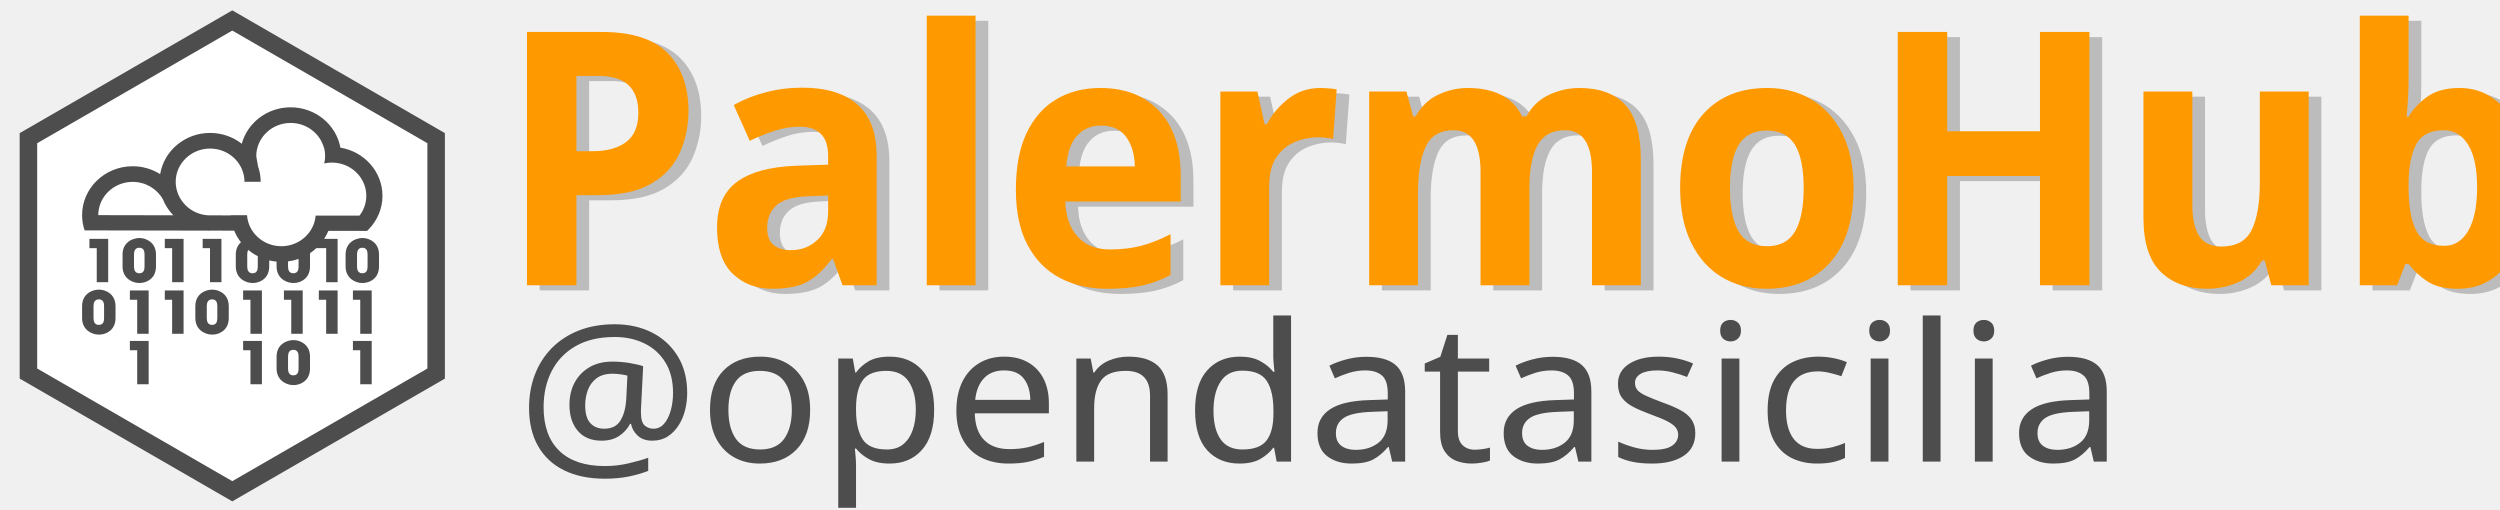
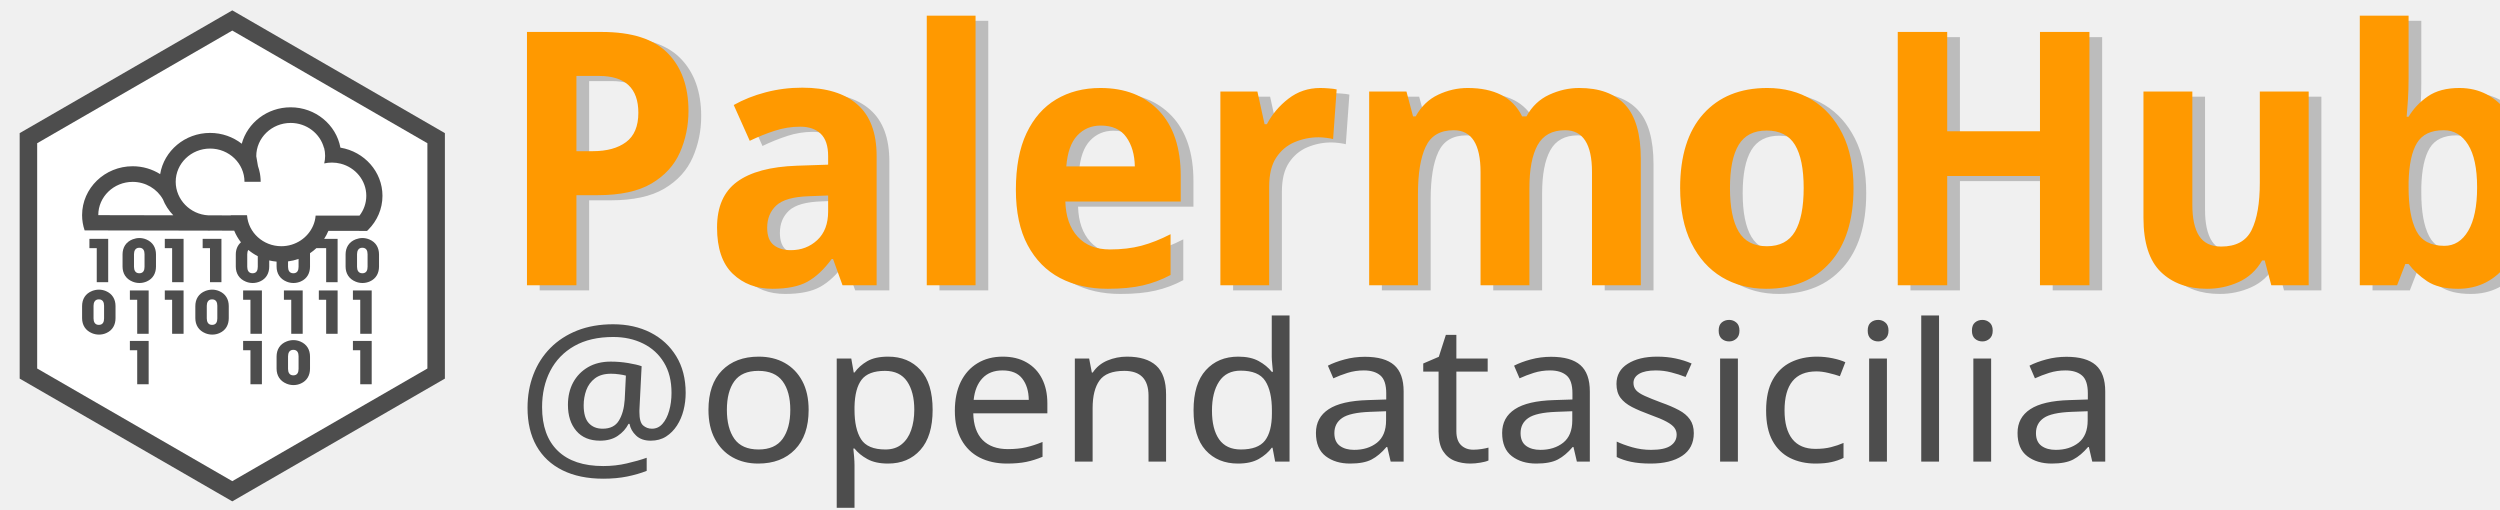
<svg xmlns="http://www.w3.org/2000/svg" version="1.1" id="Calque_1" x="0px" y="0px" width="540" height="110" viewBox="0 0 506.25 103.125" enable-background="new 0 0 100 100" xml:space="preserve">
  <defs id="defs43" />
  <path style="opacity:1;fill:#ffffff;fill-opacity:1;stroke:#4d4d4d;stroke-width:3.543;stroke-linecap:round;stroke-miterlimit:4;stroke-dasharray:none;stroke-opacity:1;paint-order:normal" id="path865" d="m 28.11,-126.913 23.834,41.281 -23.834,41.281 -47.667,2e-6 -23.834,-41.281 23.834,-41.281 z" transform="rotate(-90,94.37876,-38.29042)" />
  <g id="g3" transform="matrix(0.6129528,0,0,0.5925916,16.38871,11.27707)" style="fill:#4d4d4d;fill-opacity:1">
    <polygon points="9.007,62.299 9.007,47.49 2.804,47.49 2.804,50.671 5.226,50.671 5.226,62.299 " id="polygon5" transform="translate(0,15.09884)" style="fill:#4d4d4d;fill-opacity:1" />
    <polygon points="27.707,50.671 30.128,50.671 30.128,62.299 33.91,62.299 33.91,47.49 27.707,47.49 " id="polygon7" transform="translate(0,15.09884)" style="fill:#4d4d4d;fill-opacity:1" />
    <polygon points="16.171,68.307 18.592,68.307 18.592,79.933 22.374,79.933 22.374,65.123 16.171,65.123 " id="polygon9" transform="translate(0,15.09884)" style="fill:#4d4d4d;fill-opacity:1" />
    <polygon points="16.171,85.554 18.592,85.554 18.592,97.18 22.374,97.18 22.374,82.37 16.171,82.37 " id="polygon11" transform="translate(0,15.09884)" style="fill:#4d4d4d;fill-opacity:1" />
    <polygon points="27.707,68.307 30.128,68.307 30.128,79.933 33.91,79.933 33.91,65.123 27.707,65.123 " id="polygon13" transform="translate(0,15.09884)" style="fill:#4d4d4d;fill-opacity:1" />
    <path d="m 21.594,62.787 c -0.701,-0.3 -1.5,-0.48 -2.262,-0.48 -0.76,0 -1.52,0.161 -2.241,0.442 -2.241,0.899 -3.342,2.799 -3.342,5.182 v 4.121 c 0,2.363 1.121,4.244 3.322,5.164 0.72,0.302 1.48,0.46 2.261,0.46 0.841,0 1.681,-0.182 2.441,-0.539 2.082,-0.96 3.022,-2.863 3.022,-5.085 v -4.121 c 0,-2.321 -1.04,-4.202 -3.201,-5.144 z m -0.581,9.368 c 0,1.159 -0.38,2.198 -1.741,2.198 -1.301,0 -1.741,-1.06 -1.741,-2.198 v -4.323 c 0,-1.122 0.44,-2.202 1.741,-2.202 1.361,0 1.741,1.04 1.741,2.202 z" id="path15" style="fill:#4d4d4d;fill-opacity:1" />
    <polygon points="89.854,68.307 92.277,68.307 92.277,79.933 96.059,79.933 96.059,65.123 89.854,65.123 " id="polygon17" transform="translate(0,15.09884)" style="fill:#4d4d4d;fill-opacity:1" />
    <polygon points="89.854,85.554 92.277,85.554 92.277,97.18 96.059,97.18 96.059,82.37 89.854,82.37 " id="polygon19" transform="translate(0,15.09884)" style="fill:#4d4d4d;fill-opacity:1" />
    <path d="m 95.278,62.787 c -0.7,-0.3 -1.501,-0.48 -2.261,-0.48 -0.76,0 -1.521,0.161 -2.242,0.442 -2.241,0.899 -3.341,2.799 -3.341,5.182 v 4.121 c 0,2.363 1.121,4.244 3.322,5.164 0.72,0.302 1.479,0.46 2.261,0.46 0.84,0 1.68,-0.182 2.441,-0.539 2.082,-0.96 3.021,-2.863 3.021,-5.085 v -4.121 c 0,-2.321 -1.041,-4.202 -3.201,-5.144 z m -0.581,9.368 c 0,1.159 -0.38,2.198 -1.741,2.198 -1.301,0 -1.739,-1.06 -1.739,-2.198 v -4.323 c 0,-1.122 0.438,-2.202 1.739,-2.202 1.361,0 1.741,1.04 1.741,2.202 z" id="path21" style="fill:#4d4d4d;fill-opacity:1" />
    <polygon points="73.262,79.933 73.262,65.123 67.06,65.123 67.06,68.307 69.48,68.307 69.48,79.933 " id="polygon23" transform="translate(0,15.09884)" style="fill:#4d4d4d;fill-opacity:1" />
    <polygon points="78.595,68.307 81.016,68.307 81.016,79.933 84.799,79.933 84.799,65.123 78.595,65.123 " id="polygon25" transform="translate(0,15.09884)" style="fill:#4d4d4d;fill-opacity:1" />
    <path d="m 72.482,97.67 c -0.701,-0.298 -1.5,-0.479 -2.261,-0.479 -0.762,0 -1.522,0.159 -2.241,0.44 -2.241,0.9 -3.344,2.801 -3.344,5.181 v 4.124 c 0,2.36 1.122,4.244 3.323,5.164 0.719,0.299 1.48,0.46 2.262,0.46 0.841,0 1.68,-0.182 2.439,-0.542 2.082,-0.96 3.022,-2.86 3.022,-5.082 v -4.124 c 0.002,-2.32 -1.038,-4.198 -3.2,-5.142 z m -0.581,9.366 c 0,1.162 -0.379,2.201 -1.741,2.201 -1.3,0 -1.739,-1.06 -1.739,-2.201 v -4.32 c 0,-1.122 0.439,-2.204 1.739,-2.204 1.362,0 1.741,1.043 1.741,2.204 z" id="path27" style="fill:#4d4d4d;fill-opacity:1" />
    <path d="m 8.228,80.423 c -0.701,-0.301 -1.501,-0.479 -2.263,-0.479 -0.76,0 -1.52,0.158 -2.239,0.439 -2.242,0.9 -3.343,2.801 -3.343,5.185 v 4.121 c 0,2.36 1.121,4.241 3.322,5.164 0.721,0.298 1.481,0.457 2.26,0.457 0.842,0 1.682,-0.179 2.441,-0.539 2.082,-0.961 3.022,-2.86 3.022,-5.082 v -4.121 c 10e-4,-2.324 -1.04,-4.204 -3.2,-5.145 z m -0.582,9.365 c 0,1.162 -0.38,2.201 -1.741,2.201 -1.3,0 -1.74,-1.062 -1.74,-2.201 v -4.323 c 0,-1.119 0.44,-2.198 1.74,-2.198 1.361,0 1.741,1.039 1.741,2.198 z" id="path29" style="fill:#4d4d4d;fill-opacity:1" />
    <polygon points="46.418,62.299 46.418,47.49 40.215,47.49 40.215,50.671 42.637,50.671 42.637,62.299 " id="polygon31" transform="translate(0,15.09884)" style="fill:#4d4d4d;fill-opacity:1" />
    <polygon points="53.582,68.307 56.004,68.307 56.004,79.933 59.785,79.933 59.785,65.123 53.582,65.123 " id="polygon33" transform="translate(0,15.09884)" style="fill:#4d4d4d;fill-opacity:1" />
    <polygon points="53.582,85.554 56.004,85.554 56.004,97.18 59.785,97.18 59.785,82.37 53.582,82.37 " id="polygon35" transform="translate(0,15.09884)" style="fill:#4d4d4d;fill-opacity:1" />
    <path d="m 45.639,80.423 c -0.702,-0.301 -1.501,-0.479 -2.263,-0.479 -0.76,0 -1.52,0.158 -2.24,0.439 -2.242,0.9 -3.342,2.801 -3.342,5.185 v 4.121 c 0,2.36 1.121,4.241 3.322,5.164 0.721,0.298 1.481,0.457 2.26,0.457 0.842,0 1.682,-0.179 2.441,-0.539 2.082,-0.961 3.022,-2.86 3.022,-5.082 v -4.121 c 0.001,-2.324 -1.04,-4.204 -3.2,-5.145 z m -0.581,9.365 c 0,1.162 -0.38,2.201 -1.741,2.201 -1.3,0 -1.74,-1.062 -1.74,-2.201 v -4.323 c 0,-1.119 0.44,-2.198 1.74,-2.198 1.361,0 1.741,1.039 1.741,2.198 z" id="path37" style="fill:#4d4d4d;fill-opacity:1" />
    <path d="m 81.751,59.856 1.139,10e-4 11.635,0.021 0.425,-0.427 c 2.887,-3.004 4.668,-7.079 4.668,-11.563 0,-8.235 -5.993,-15.094 -13.842,-16.455 -0.017,-0.003 -0.033,-0.006 -0.051,-0.007 -1.388,-7.824 -8.229,-13.788 -16.444,-13.788 -7.739,0 -14.262,5.292 -16.151,12.447 -2.866,-2.308 -6.503,-3.694 -10.459,-3.694 -8.319,0 -15.236,6.114 -16.499,14.085 -2.616,-1.703 -5.735,-2.697 -9.083,-2.697 -9.211,0 -16.706,7.495 -16.706,16.705 0,1.814 0.294,3.562 0.832,5.197 l 10e-4,0.018 h 0.006 l 5.785,0.01 20.144,0.04 5.785,0.011 7.922,0.017 0.911,10e-4 c 0.298,0.016 0.6,0.024 0.902,0.024 v -0.024 l 1.811,0.004 c 0.014,-0.003 0.029,-0.004 0.044,-0.006 l 6.111,0.016 c 0.559,1.433 1.316,2.764 2.228,3.975 -1.134,1.021 -1.704,2.466 -1.704,4.164 v 4.121 c 0,2.363 1.121,4.244 3.322,5.164 0.72,0.302 1.479,0.46 2.261,0.46 0.841,0 1.682,-0.182 2.441,-0.539 2.081,-0.96 3.021,-2.863 3.021,-5.085 v -2.088 c 0.79,0.195 1.602,0.33 2.431,0.408 v 1.68 c 0,2.363 1.122,4.244 3.323,5.164 0.719,0.302 1.48,0.46 2.262,0.46 0.841,0 1.68,-0.182 2.439,-0.539 2.082,-0.96 3.022,-2.863 3.022,-5.085 v -4.558 c 0.747,-0.517 1.445,-1.097 2.098,-1.725 h 3.234 v 11.628 h 3.783 v -14.808 h -4.441 c 0.541,-0.864 1.016,-1.773 1.394,-2.733 z m -51.28,-5.319 -2.021,-0.003 -22.721,-0.045 c 0,-10e-4 0,-0.004 0,-0.007 0,-6.265 5.097,-11.362 11.361,-11.362 4.293,0 8.036,2.396 9.967,5.916 -0.009,-0.025 -0.018,-0.051 -0.026,-0.078 0.786,2.09 1.981,3.982 3.487,5.58 h -0.047 z m 27.954,17.618 c 0,1.159 -0.381,2.198 -1.741,2.198 -1.301,0 -1.741,-1.06 -1.741,-2.198 v -4.323 c 0,-0.536 0.104,-1.059 0.352,-1.463 0.956,0.828 2.005,1.55 3.131,2.146 v 3.64 z m 13.476,0 c 0,1.159 -0.379,2.198 -1.741,2.198 -1.3,0 -1.739,-1.06 -1.739,-2.198 v -1.858 c 1.206,-0.16 2.37,-0.451 3.48,-0.855 z m -5.693,-7.051 c -5.985,0 -10.896,-4.647 -11.328,-10.521 0,0 0,0 0,-0.003 -0.003,-0.021 -0.006,-0.04 -0.006,-0.061 l -5.354,-0.011 c 10e-4,0.02 0.003,0.042 0.005,0.064 l -7.441,-0.017 c -5.993,-0.312 -10.774,-5.396 -10.774,-11.464 0.001,-6.259 5.097,-11.354 11.363,-11.354 6.265,0 11.361,5.094 11.361,11.36 h 5.345 c 0,-0.312 -0.012,-0.621 -0.027,-0.927 -0.005,-0.088 -0.016,-0.178 -0.021,-0.264 -0.016,-0.223 -0.033,-0.446 -0.059,-0.667 -0.01,-0.083 -0.021,-0.163 -0.031,-0.244 -0.031,-0.243 -0.064,-0.483 -0.105,-0.721 -0.007,-0.042 -0.014,-0.083 -0.02,-0.124 -0.153,-0.833 -0.362,-1.647 -0.632,-2.436 l -0.559,-3.372 c 0,-6.265 5.095,-11.362 11.36,-11.362 5.282,0 9.73,3.623 11,8.514 0.015,-0.003 0.032,-0.005 0.05,-0.007 0.22,0.877 0.338,1.798 0.338,2.745 0,0.886 -0.105,1.751 -0.3,2.579 0.815,-0.185 1.668,-0.288 2.542,-0.288 0.997,0 1.966,0.13 2.887,0.374 4.871,1.281 8.473,5.721 8.473,10.987 0,2.534 -0.835,4.877 -2.244,6.77 l -14.512,-0.018 c 0.004,0.011 0.012,0.022 0.015,0.033 -0.092,1.238 -0.378,2.34 -0.837,3.437 -1.714,4.103 -5.771,6.998 -10.489,6.998 z" id="path39" style="fill:#4d4d4d;fill-opacity:1" />
  </g>
  <text xml:space="preserve" style="font-style:normal;font-weight:normal;font-size:37.5px;line-height:1.25;font-family:sans-serif;letter-spacing:0px;word-spacing:0px;fill:#000000;fill-opacity:1;stroke:none;stroke-width:0.938" x="212.919" y="90.766" id="text4530">
    <tspan id="tspan4528" x="212.919" y="124.978" style="stroke-width:0.938" />
  </text>
  <text xml:space="preserve" style="font-style:normal;font-weight:normal;font-size:37.5px;line-height:1.25;font-family:sans-serif;letter-spacing:0px;word-spacing:0px;fill:#000000;fill-opacity:1;stroke:none;stroke-width:0.938" x="276.963" y="90.766" id="text4538">
    <tspan id="tspan4536" x="276.963" y="124.978" style="stroke-width:0.938" />
  </text>
-   <text xml:space="preserve" style="font-style:normal;font-variant:normal;font-weight:normal;font-stretch:semi-condensed;font-size:39.91px;line-height:0%;font-family:'Lucida Console';-inkscape-font-specification:'Lucida Console, Semi-Condensed';font-variant-ligatures:normal;font-variant-caps:normal;font-variant-numeric:normal;font-feature-settings:normal;text-align:start;letter-spacing:0px;word-spacing:0px;writing-mode:lr-tb;text-anchor:start;fill:#4d4d4d;fill-opacity:1;stroke:none;stroke-width:0.74" x="102.238" y="95.787" id="text3022" transform="scale(1.024704,0.9758913)">
-     <tspan id="tspan3024" x="102.238" y="95.787" style="font-style:normal;font-variant:normal;font-weight:normal;font-stretch:semi-condensed;font-size:39.91px;line-height:1.25;font-family:'Lucida Console';-inkscape-font-specification:'Lucida Console, Semi-Condensed';font-variant-ligatures:normal;font-variant-caps:normal;font-variant-numeric:normal;font-feature-settings:normal;text-align:start;writing-mode:lr-tb;text-anchor:start;fill:#4d4d4d;fill-opacity:1;stroke-width:0.74">@opendatasicilia</tspan>
+   <text xml:space="preserve" style="font-style:normal;font-variant:normal;font-weight:normal;font-stretch:semi-condensed;font-size:39.91px;line-height:0%;font-family:'Lucida Console';-inkscape-font-specification:'Lucida Console, Semi-Condensed';font-variant-ligatures:normal;font-variant-caps:normal;font-variant-numeric:normal;font-feature-settings:normal;text-align:start;letter-spacing:0px;word-spacing:0px;writing-mode:lr-tb;text-anchor:start;fill:#4d4d4d;fill-opacity:1;stroke:none;stroke-width:0.74" x="101.936" y="95.787" id="text3022" transform="scale(1.024704,0.9758913)">
+     <tspan id="tspan3024" x="101.936" y="95.787" style="font-style:normal;font-variant:normal;font-weight:normal;font-stretch:semi-condensed;font-size:39.91px;line-height:1.25;font-family:'Lucida Console';-inkscape-font-specification:'Lucida Console, Semi-Condensed';font-variant-ligatures:normal;font-variant-caps:normal;font-variant-numeric:normal;font-feature-settings:normal;text-align:start;writing-mode:lr-tb;text-anchor:start;fill:#4d4d4d;fill-opacity:1;stroke-width:0.74">@opendatasicilia</tspan>
  </text>
  <g id="g895" transform="translate(-21.71952,-18.84802)">
    <text transform="scale(0.9610658,1.040512)" xml:space="preserve" style="font-style:normal;font-variant:normal;font-weight:bold;font-stretch:normal;font-size:69.048px;line-height:0%;font-family:'Gill Sans MT';-inkscape-font-specification:'Gill Sans MT, Bold';font-variant-ligatures:normal;font-variant-caps:normal;font-variant-numeric:normal;font-feature-settings:normal;text-align:start;letter-spacing:0px;word-spacing:0px;writing-mode:lr-tb;text-anchor:start;fill:#333333;fill-opacity:0.275;stroke:none;stroke-width:5.754;" x="130.095" y="74.632" id="text4548-8">
      <tspan id="tspan4546-3" x="130.095" y="74.632" style="font-style:normal;font-variant:normal;font-weight:bold;font-stretch:normal;font-size:69.048px;line-height:1.25;font-family:'Gill Sans MT';-inkscape-font-specification:'Gill Sans MT, Bold';font-variant-ligatures:normal;font-variant-caps:normal;font-variant-numeric:normal;font-feature-settings:normal;text-align:start;writing-mode:lr-tb;text-anchor:start;fill:#333333;fill-opacity:0.275;stroke-width:5.754;">PalermoHub</tspan>
    </text>
    <text transform="scale(0.9610658,1.040512)" xml:space="preserve" style="font-style:normal;font-variant:normal;font-weight:bold;font-stretch:normal;font-size:69.048px;line-height:0%;font-family:'Gill Sans MT';-inkscape-font-specification:'Gill Sans MT, Bold';font-variant-ligatures:normal;font-variant-caps:normal;font-variant-numeric:normal;font-feature-settings:normal;text-align:start;letter-spacing:0px;word-spacing:0px;writing-mode:lr-tb;text-anchor:start;fill:#9d9d9d;fill-opacity:1;stroke:none;stroke-width:5.754" x="127.413" y="73.629" id="text4548-8-8">
      <tspan id="tspan4546-3-3" x="127.413" y="73.629" style="font-style:normal;font-variant:normal;font-weight:bold;font-stretch:normal;font-size:69.048px;line-height:1.25;font-family:'Gill Sans MT';-inkscape-font-specification:'Gill Sans MT, Bold';font-variant-ligatures:normal;font-variant-caps:normal;font-variant-numeric:normal;font-feature-settings:normal;text-align:start;writing-mode:lr-tb;text-anchor:start;fill:#ff9900;fill-opacity:1;stroke-width:5.754">PalermoHub</tspan>
    </text>
  </g>
</svg>
